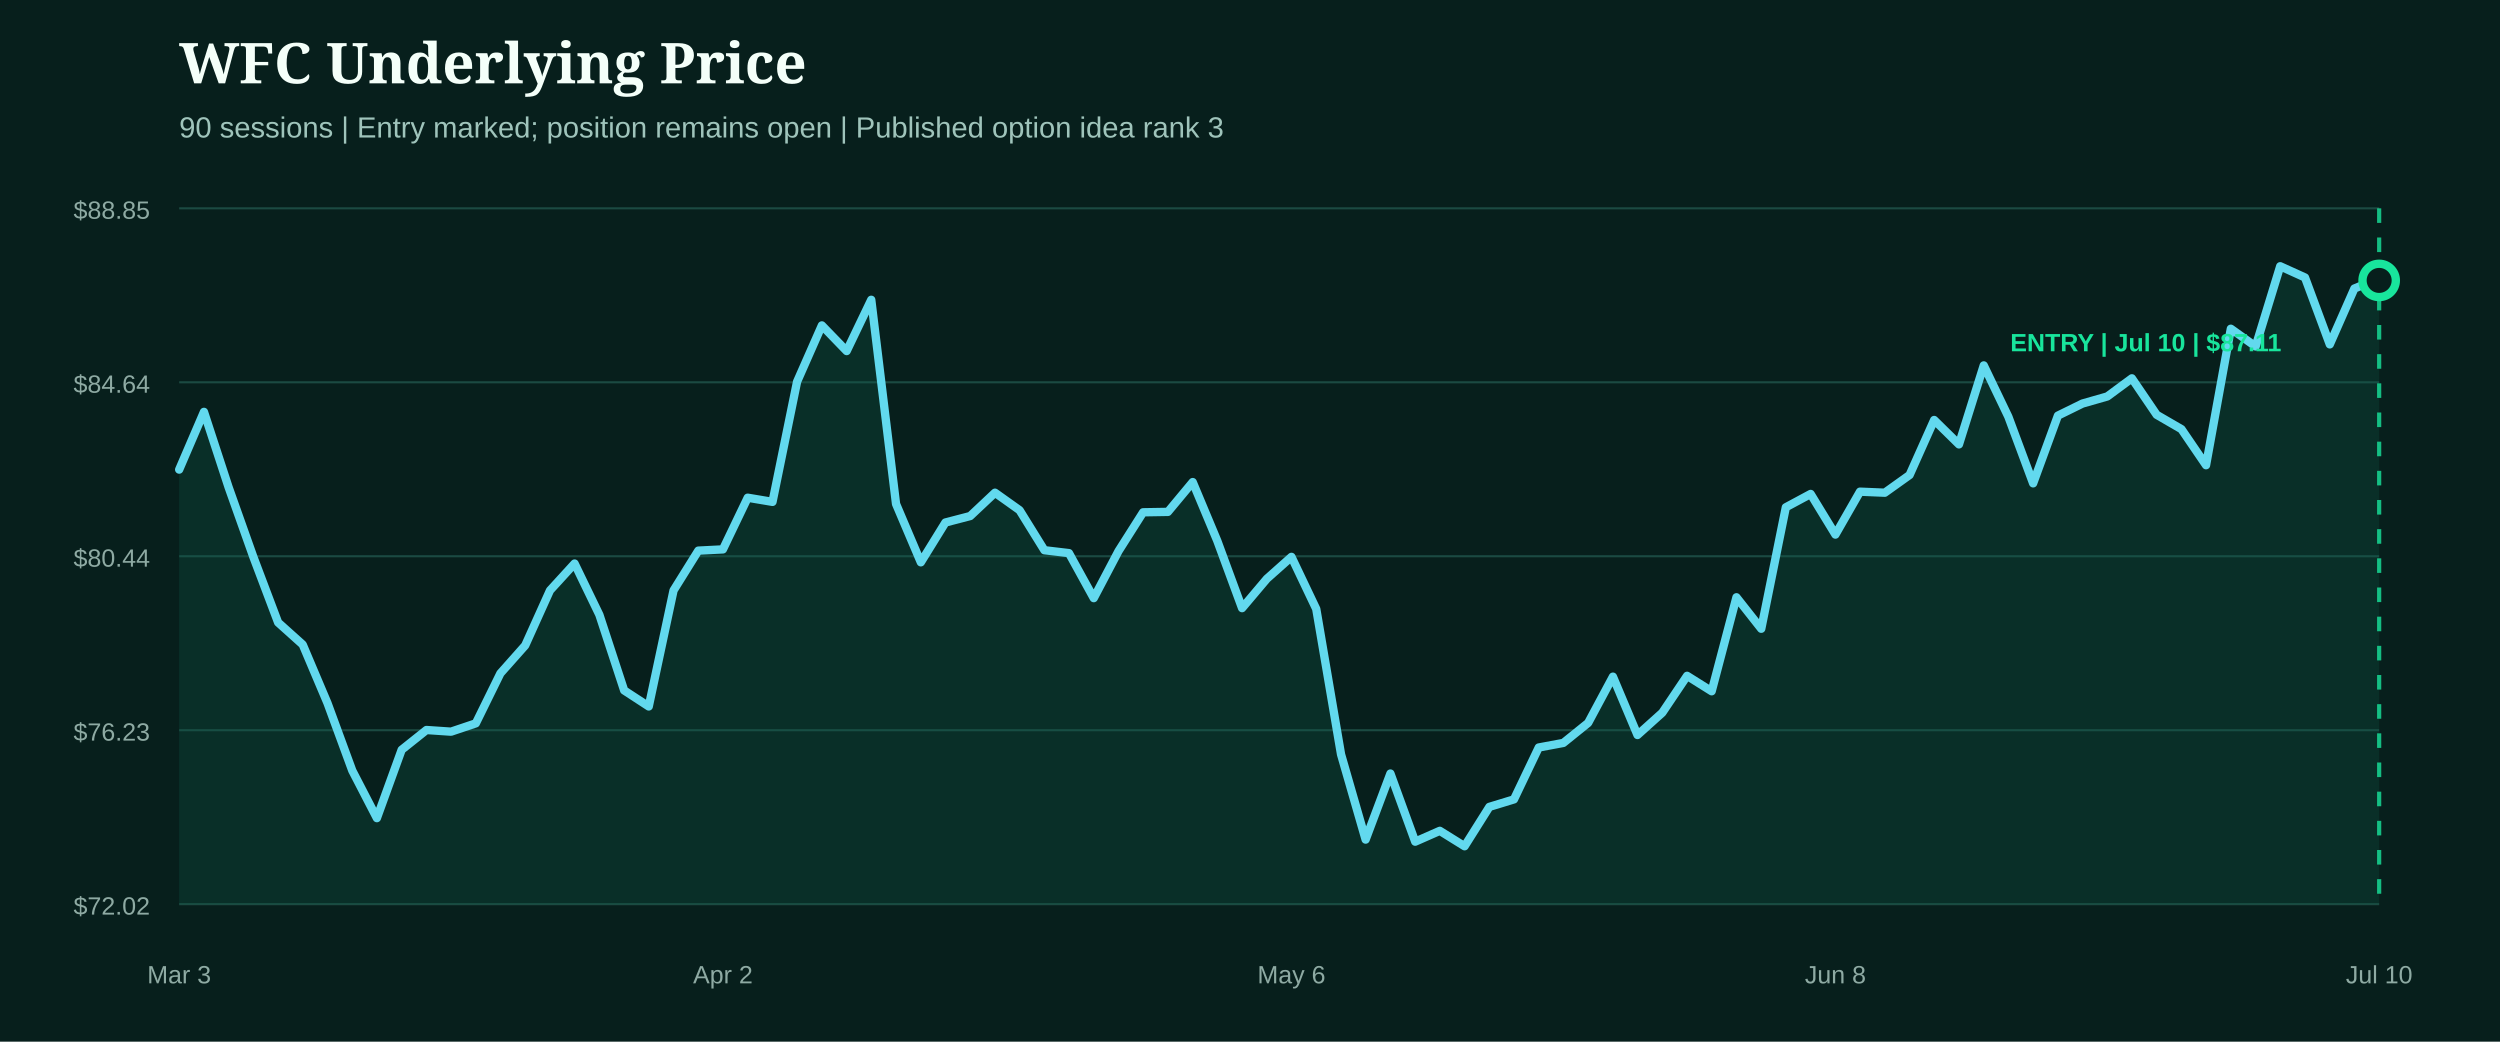
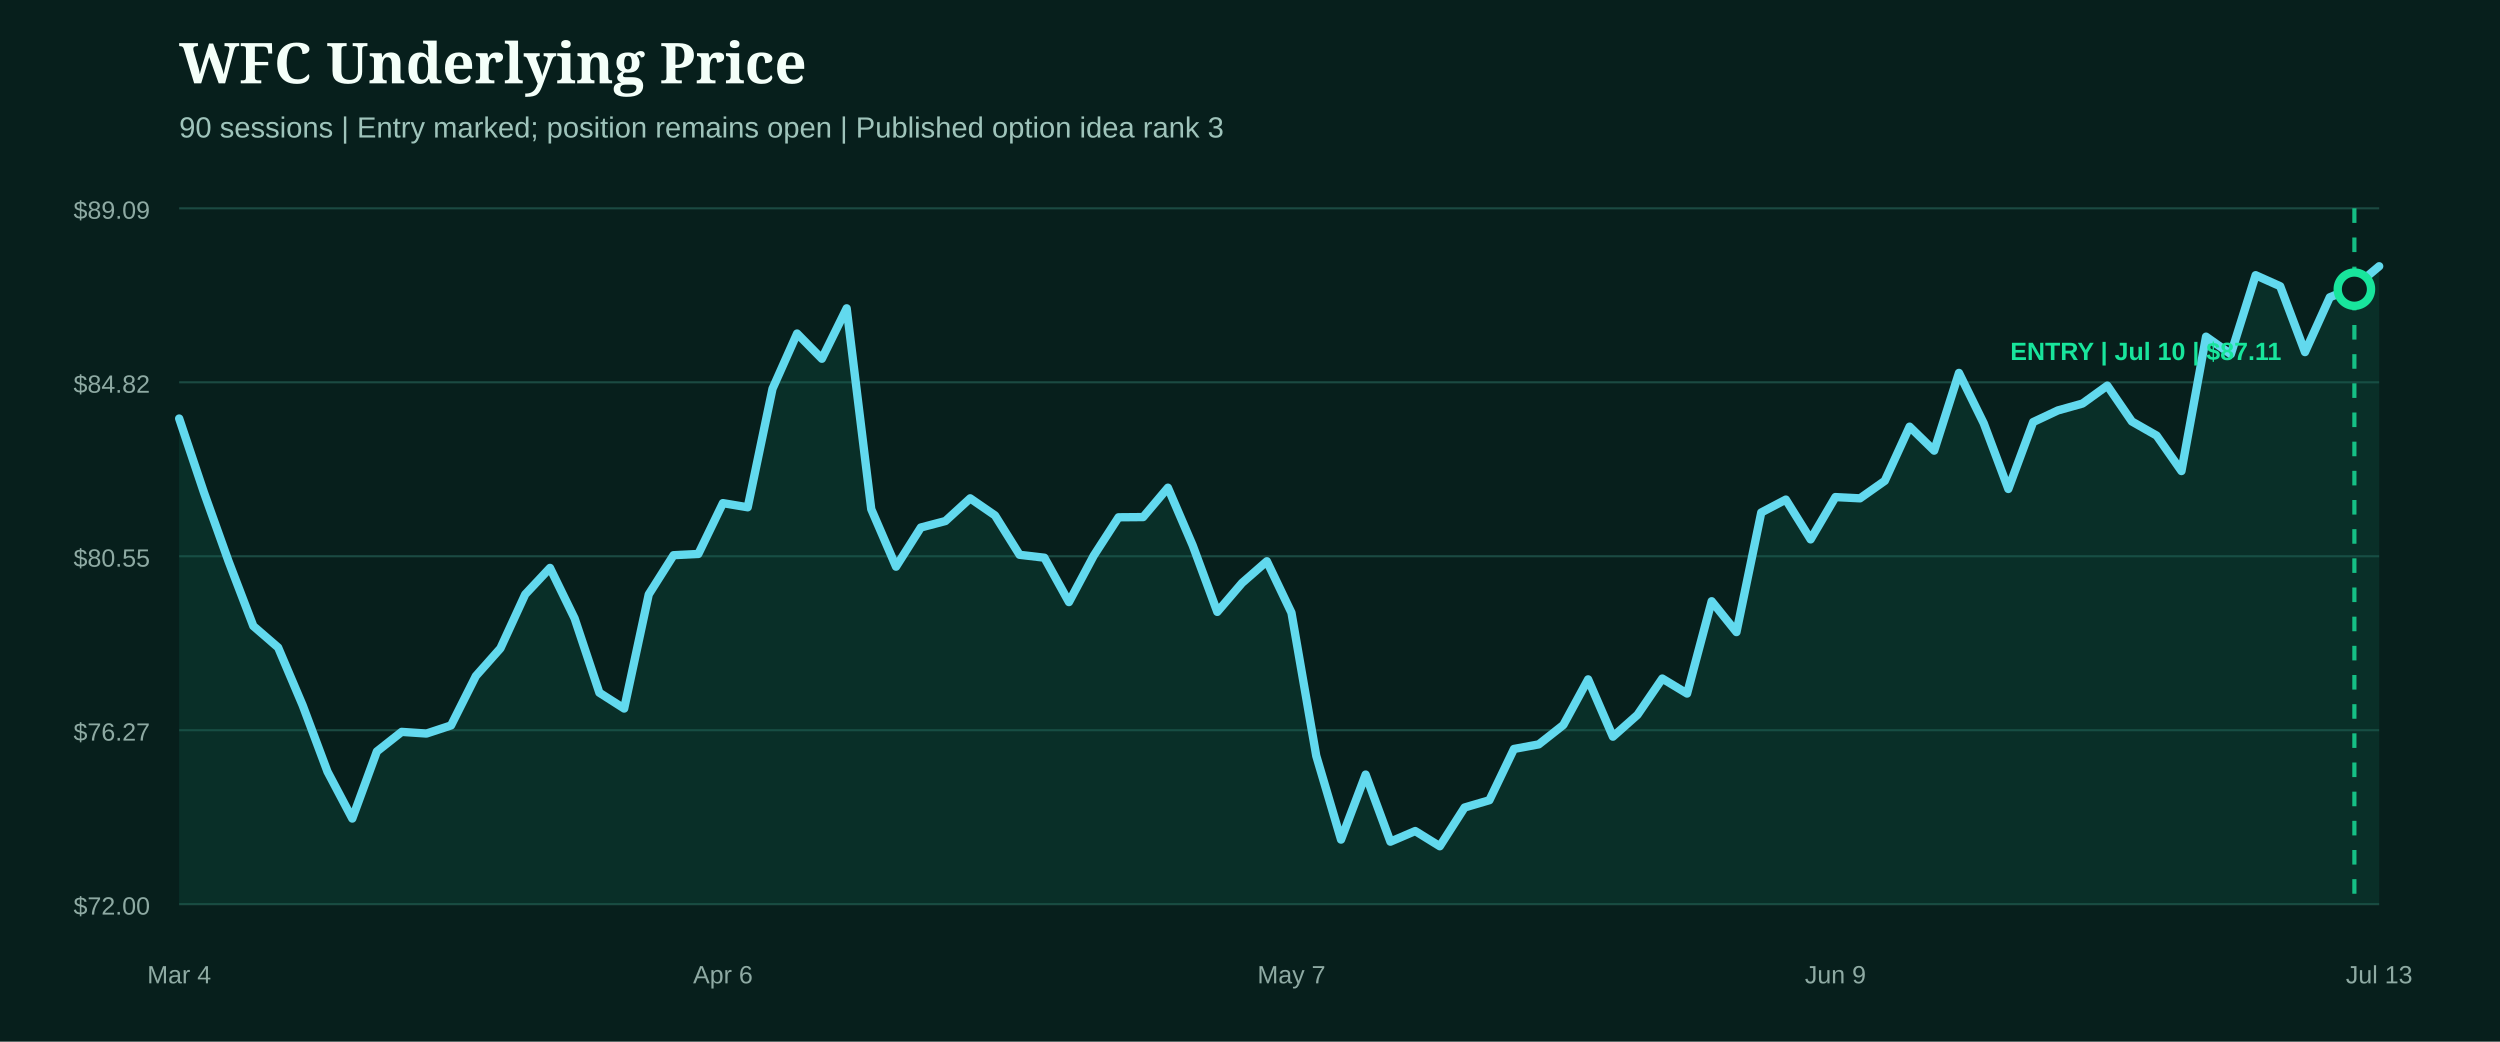
<svg xmlns="http://www.w3.org/2000/svg" width="1200" height="500" viewBox="0 0 1200 500" role="img" aria-label="WFC underlying price from entry">
  <rect width="1200" height="500" fill="#071f1c" />
  <style>.head{fill:#f4fff9;font:800 27px Georgia,serif}.sub{fill:#9fc4bb;font:14px Arial,sans-serif}.axis{fill:#8eaaa3;font:12px Arial,sans-serif}.marker{font:800 12px Arial,sans-serif}</style>
  <text x="86" y="40" class="head">WFC Underlying Price</text>
  <text x="86" y="66" class="sub">90 sessions | Entry marked; position remains open | Published option idea rank 3</text>
  <line x1="86" x2="1142" y1="100.0" y2="100.0" stroke="#1b4a42" stroke-width="1" />
-   <text x="72" y="105.0" text-anchor="end" class="axis">$88.85</text>
+   <text x="72" y="105.0" text-anchor="end" class="axis">$89.09</text>
  <line x1="86" x2="1142" y1="183.5" y2="183.5" stroke="#1b4a42" stroke-width="1" />
-   <text x="72" y="188.5" text-anchor="end" class="axis">$84.64</text>
+   <text x="72" y="188.5" text-anchor="end" class="axis">$84.82</text>
  <line x1="86" x2="1142" y1="267.0" y2="267.0" stroke="#1b4a42" stroke-width="1" />
-   <text x="72" y="272.0" text-anchor="end" class="axis">$80.44</text>
+   <text x="72" y="272.0" text-anchor="end" class="axis">$80.55</text>
  <line x1="86" x2="1142" y1="350.5" y2="350.5" stroke="#1b4a42" stroke-width="1" />
-   <text x="72" y="355.5" text-anchor="end" class="axis">$76.23</text>
+   <text x="72" y="355.5" text-anchor="end" class="axis">$76.27</text>
  <line x1="86" x2="1142" y1="434.0" y2="434.0" stroke="#1b4a42" stroke-width="1" />
-   <text x="72" y="439.0" text-anchor="end" class="axis">$72.02</text>
-   <path d="M86.0,225.4 L97.9,197.7 L109.7,233.8 L121.6,267.3 L133.5,298.8 L145.3,309.4 L157.2,337.5 L169.1,369.9 L180.9,392.7 L192.8,359.9 L204.7,350.4 L216.5,351.2 L228.4,347.2 L240.2,323.2 L252.1,309.8 L264.0,283.4 L275.8,270.5 L287.7,295.1 L299.6,331.4 L311.4,339.1 L323.3,283.4 L335.2,264.3 L347.0,263.7 L358.9,238.9 L370.8,240.9 L382.6,183.2 L394.5,156.2 L406.4,168.5 L418.2,143.9 L430.1,241.9 L442.0,269.9 L453.8,250.8 L465.7,247.7 L477.6,236.5 L489.4,244.9 L501.3,264.1 L513.1,265.5 L525.0,287.1 L536.9,264.5 L548.7,245.9 L560.6,245.7 L572.5,231.4 L584.3,259.6 L596.2,291.9 L608.1,277.8 L619.9,267.3 L631.8,292.3 L643.7,362.1 L655.5,403.0 L667.4,371.3 L679.3,404.0 L691.1,398.8 L703.0,406.2 L714.9,387.3 L726.7,383.7 L738.6,358.8 L750.4,356.6 L762.3,347.0 L774.2,324.8 L786.0,352.8 L797.9,342.1 L809.8,324.4 L821.6,331.8 L833.5,286.7 L845.4,301.8 L857.2,243.5 L869.1,237.1 L881.0,256.6 L892.8,236.0 L904.7,236.5 L916.6,228.0 L928.4,201.6 L940.3,213.3 L952.2,175.4 L964.0,200.0 L975.9,232.0 L987.8,199.5 L999.6,193.7 L1011.5,190.3 L1023.3,181.6 L1035.2,199.1 L1047.1,206.0 L1058.9,223.3 L1070.8,157.8 L1082.7,166.3 L1094.5,127.8 L1106.4,133.2 L1118.3,165.3 L1130.1,138.5 L1142.0,133.6 L1142.0,434.0 L86.0,434.0 Z" fill="#0f5949" opacity="0.28" />
-   <path d="M86.0,225.4 L97.9,197.7 L109.7,233.8 L121.6,267.3 L133.5,298.8 L145.3,309.4 L157.2,337.5 L169.1,369.9 L180.9,392.7 L192.8,359.9 L204.7,350.4 L216.5,351.2 L228.4,347.2 L240.2,323.2 L252.1,309.8 L264.0,283.4 L275.8,270.5 L287.7,295.1 L299.6,331.4 L311.4,339.1 L323.3,283.4 L335.2,264.3 L347.0,263.7 L358.9,238.9 L370.8,240.9 L382.6,183.2 L394.5,156.2 L406.4,168.5 L418.2,143.9 L430.1,241.9 L442.0,269.9 L453.8,250.8 L465.7,247.7 L477.6,236.5 L489.4,244.9 L501.3,264.1 L513.1,265.5 L525.0,287.1 L536.9,264.5 L548.7,245.9 L560.6,245.7 L572.5,231.4 L584.3,259.6 L596.2,291.9 L608.1,277.8 L619.9,267.3 L631.8,292.3 L643.7,362.1 L655.5,403.0 L667.4,371.3 L679.3,404.0 L691.1,398.8 L703.0,406.2 L714.9,387.3 L726.7,383.7 L738.6,358.8 L750.4,356.6 L762.3,347.0 L774.2,324.8 L786.0,352.8 L797.9,342.1 L809.8,324.4 L821.6,331.8 L833.5,286.7 L845.4,301.8 L857.2,243.5 L869.1,237.1 L881.0,256.6 L892.8,236.0 L904.7,236.5 L916.6,228.0 L928.4,201.6 L940.3,213.3 L952.2,175.4 L964.0,200.0 L975.9,232.0 L987.8,199.5 L999.6,193.7 L1011.5,190.3 L1023.3,181.6 L1035.2,199.1 L1047.1,206.0 L1058.9,223.3 L1070.8,157.8 L1082.7,166.3 L1094.5,127.8 L1106.4,133.2 L1118.3,165.3 L1130.1,138.5 L1142.0,133.6" fill="none" stroke="#62d9ee" stroke-width="4" stroke-linecap="round" stroke-linejoin="round" />
+   <text x="72" y="439.0" text-anchor="end" class="axis">$72.00</text>
+   <path d="M86.0,200.9 L97.9,236.4 L109.7,269.4 L121.6,300.5 L133.5,310.8 L145.3,338.6 L157.2,370.4 L169.1,392.9 L180.9,360.7 L192.8,351.3 L204.7,352.1 L216.5,348.2 L228.4,324.5 L240.2,311.2 L252.1,285.3 L264.0,272.6 L275.8,296.8 L287.7,332.5 L299.6,340.1 L311.4,285.3 L323.3,266.5 L335.2,265.9 L347.0,241.5 L358.9,243.5 L370.8,186.6 L382.6,160.1 L394.5,172.2 L406.4,148.0 L418.2,244.4 L430.1,272.0 L442.0,253.2 L453.8,250.1 L465.7,239.2 L477.6,247.4 L489.4,266.3 L501.3,267.7 L513.1,289.0 L525.0,266.7 L536.9,248.3 L548.7,248.2 L560.6,234.1 L572.5,261.8 L584.3,293.7 L596.2,279.8 L608.1,269.4 L619.9,294.1 L631.8,362.8 L643.7,403.0 L655.5,371.8 L667.4,404.0 L679.3,398.9 L691.1,406.2 L703.0,387.6 L714.9,384.1 L726.7,359.5 L738.6,357.3 L750.4,348.0 L762.3,326.1 L774.2,353.6 L786.0,343.1 L797.9,325.7 L809.8,332.9 L821.6,288.6 L833.5,303.4 L845.4,246.0 L857.2,239.8 L869.1,258.9 L881.0,238.6 L892.8,239.2 L904.7,230.8 L916.6,204.8 L928.4,216.3 L940.3,179.0 L952.2,203.2 L964.0,234.7 L975.9,202.6 L987.8,197.0 L999.6,193.7 L1011.5,185.1 L1023.3,202.3 L1035.2,209.1 L1047.1,226.1 L1058.9,161.6 L1070.8,170.0 L1082.7,132.1 L1094.5,137.4 L1106.4,169.0 L1118.3,142.7 L1130.1,137.8 L1142.0,127.8 L1142.0,434.0 L86.0,434.0 Z" fill="#0f5949" opacity="0.28" />
+   <path d="M86.0,200.9 L97.9,236.4 L109.7,269.4 L121.6,300.5 L133.5,310.8 L145.3,338.6 L157.2,370.4 L169.1,392.9 L180.9,360.7 L192.8,351.3 L204.7,352.1 L216.5,348.2 L228.4,324.5 L240.2,311.2 L252.1,285.3 L264.0,272.6 L275.8,296.8 L287.7,332.5 L299.6,340.1 L311.4,285.3 L323.3,266.5 L335.2,265.9 L347.0,241.5 L358.9,243.5 L370.8,186.6 L382.6,160.1 L394.5,172.2 L406.4,148.0 L418.2,244.4 L430.1,272.0 L442.0,253.2 L453.8,250.1 L465.7,239.2 L477.6,247.4 L489.4,266.3 L501.3,267.7 L513.1,289.0 L525.0,266.7 L536.9,248.3 L548.7,248.2 L560.6,234.1 L572.5,261.8 L584.3,293.7 L596.2,279.8 L608.1,269.4 L619.9,294.1 L631.8,362.8 L643.7,403.0 L655.5,371.8 L667.4,404.0 L679.3,398.9 L691.1,406.2 L703.0,387.6 L714.9,384.1 L726.7,359.5 L738.6,357.3 L750.4,348.0 L762.3,326.1 L774.2,353.6 L786.0,343.1 L797.9,325.7 L809.8,332.9 L821.6,288.6 L833.5,303.4 L845.4,246.0 L857.2,239.8 L869.1,258.9 L881.0,238.6 L892.8,239.2 L904.7,230.8 L916.6,204.8 L928.4,216.3 L940.3,179.0 L952.2,203.2 L964.0,234.7 L975.9,202.6 L987.8,197.0 L999.6,193.7 L1011.5,185.1 L1023.3,202.3 L1035.2,209.1 L1047.1,226.1 L1058.9,161.6 L1070.8,170.0 L1082.7,132.1 L1094.5,137.4 L1106.4,169.0 L1118.3,142.7 L1130.1,137.8 L1142.0,127.8" fill="none" stroke="#62d9ee" stroke-width="4" stroke-linecap="round" stroke-linejoin="round" />
  <g>
-     <line x1="1142.0" x2="1142.0" y1="100" y2="434" stroke="#18e59c" stroke-width="2" stroke-dasharray="7 7" opacity="0.8" />
-     <circle cx="1142.0" cy="134.6" r="8" fill="#071f1c" stroke="#18e59c" stroke-width="4" />
-     <text x="1030.0" y="168.6" text-anchor="middle" class="marker" fill="#18e59c">ENTRY | Jul 10 | $87.11</text>
+     <line x1="1130.1" x2="1130.1" y1="100" y2="434" stroke="#18e59c" stroke-width="2" stroke-dasharray="7 7" opacity="0.8" />
+     <circle cx="1130.1" cy="138.8" r="8" fill="#071f1c" stroke="#18e59c" stroke-width="4" />
+     <text x="1030.0" y="172.8" text-anchor="middle" class="marker" fill="#18e59c">ENTRY | Jul 10 | $87.11</text>
  </g>
-   <text x="86.0" y="472" text-anchor="middle" class="axis">Mar 3</text>
-   <text x="347.0" y="472" text-anchor="middle" class="axis">Apr 2</text>
-   <text x="619.9" y="472" text-anchor="middle" class="axis">May 6</text>
-   <text x="881.0" y="472" text-anchor="middle" class="axis">Jun 8</text>
-   <text x="1142.0" y="472" text-anchor="middle" class="axis">Jul 10</text>
+   <text x="86.0" y="472" text-anchor="middle" class="axis">Mar 4</text>
+   <text x="347.0" y="472" text-anchor="middle" class="axis">Apr 6</text>
+   <text x="619.9" y="472" text-anchor="middle" class="axis">May 7</text>
+   <text x="881.0" y="472" text-anchor="middle" class="axis">Jun 9</text>
+   <text x="1142.0" y="472" text-anchor="middle" class="axis">Jul 13</text>
</svg>
